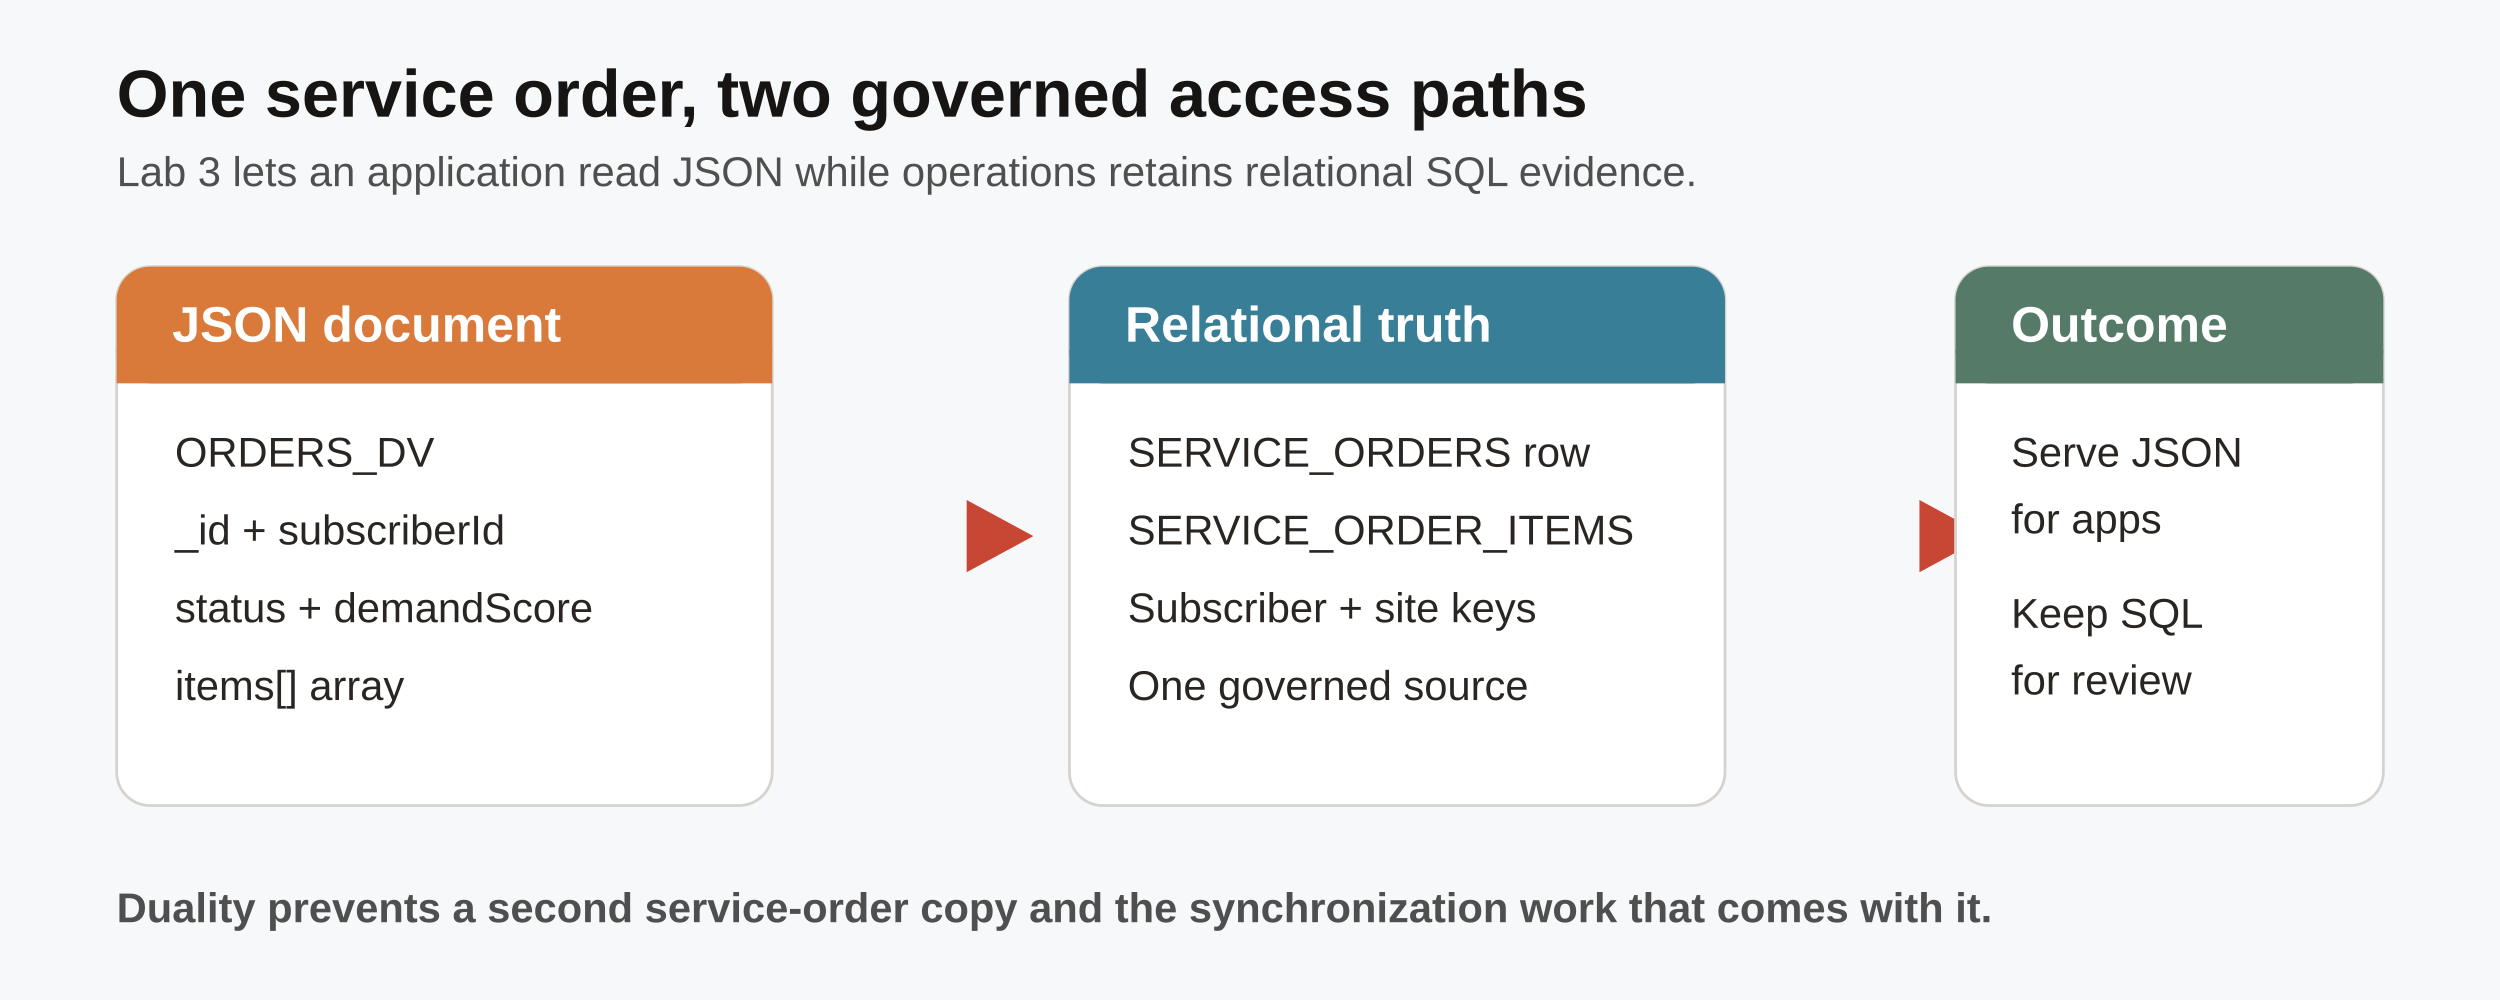
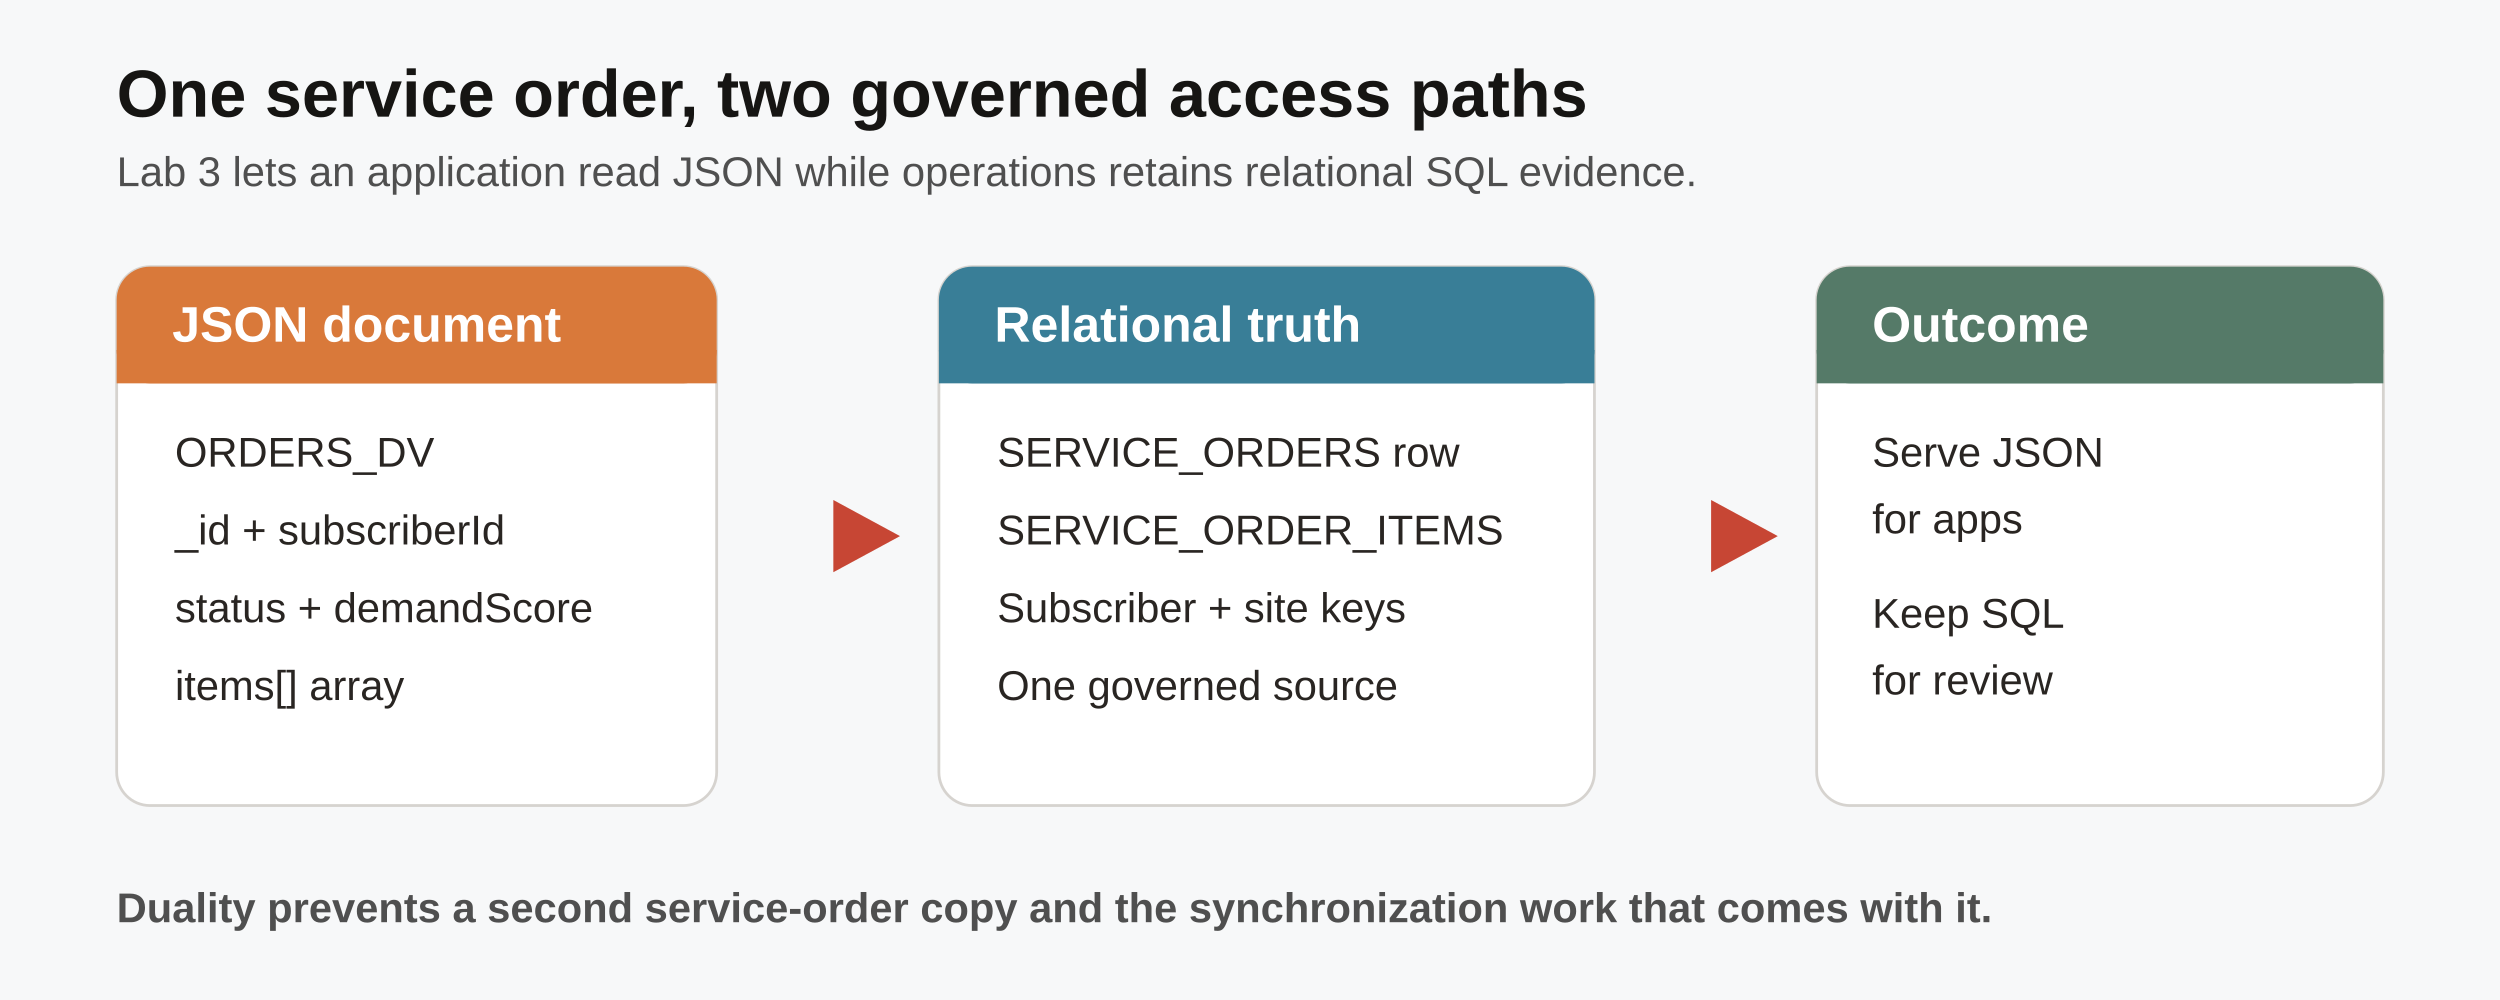
<svg xmlns="http://www.w3.org/2000/svg" width="900" height="360" viewBox="0 0 900 360" role="img" aria-labelledby="title desc">
  <style>.title{font:700 24px Arial,sans-serif;fill:#161513}.sub{font:15px Arial,sans-serif;fill:#4f4f4f}.head{font:700 18px Arial,sans-serif;fill:#fff}.item{font:15px Arial,sans-serif;fill:#292522}.foot{font:600 15px Arial,sans-serif;fill:#4f4f4f}</style>
  <rect width="900" height="360" fill="#f7f8f9" />
  <text x="42" y="42" class="title">One service order, two governed access paths</text>
  <text x="42" y="67" class="sub">Lab 3 lets an application read JSON while operations retains relational SQL evidence.</text>
-   <rect x="42" y="96" width="236" height="194" rx="12" fill="#fff" stroke="#d6d3cf" />
-   <rect x="42" y="96" width="236" height="42" rx="12" fill="#d9793a" />
-   <rect x="42" y="126" width="236" height="12" fill="#d9793a" />
+   <rect x="42" y="96" width="216" height="194" rx="12" fill="#fff" stroke="#d6d3cf" />
+   <rect x="42" y="96" width="216" height="42" rx="12" fill="#d9793a" />
+   <rect x="42" y="126" width="216" height="12" fill="#d9793a" />
  <text x="62" y="123" class="head">JSON document</text>
  <text x="63" y="168" class="item">ORDERS_DV</text>
  <text x="63" y="196" class="item">_id + subscriberId</text>
  <text x="63" y="224" class="item">status + demandScore</text>
  <text x="63" y="252" class="item">items[] array</text>
-   <path d="M293 193h55v-13l24 13-24 13v-13h-55z" fill="#c74634" />
-   <rect x="385" y="96" width="236" height="194" rx="12" fill="#fff" stroke="#d6d3cf" />
-   <rect x="385" y="96" width="236" height="42" rx="12" fill="#397e97" />
-   <rect x="385" y="126" width="236" height="12" fill="#397e97" />
-   <text x="405" y="123" class="head">Relational truth</text>
-   <text x="406" y="168" class="item">SERVICE_ORDERS row</text>
-   <text x="406" y="196" class="item">SERVICE_ORDER_ITEMS</text>
-   <text x="406" y="224" class="item">Subscriber + site keys</text>
-   <text x="406" y="252" class="item">One governed source</text>
-   <path d="M636 193h55v-13l24 13-24 13v-13h-55z" fill="#c74634" />
-   <rect x="704" y="96" width="154" height="194" rx="12" fill="#fff" stroke="#d6d3cf" />
-   <rect x="704" y="96" width="154" height="42" rx="12" fill="#557a68" />
-   <rect x="704" y="126" width="154" height="12" fill="#557a68" />
-   <text x="724" y="123" class="head">Outcome</text>
-   <text x="724" y="168" class="item">Serve JSON</text>
-   <text x="724" y="192" class="item">for apps</text>
-   <text x="724" y="226" class="item">Keep SQL</text>
-   <text x="724" y="250" class="item">for review</text>
+   <path d="M273 193h27v-13l24 13-24 13v-13h-27z" fill="#c74634" />
+   <rect x="338" y="96" width="236" height="194" rx="12" fill="#fff" stroke="#d6d3cf" />
+   <rect x="338" y="96" width="236" height="42" rx="12" fill="#397e97" />
+   <rect x="338" y="126" width="236" height="12" fill="#397e97" />
+   <text x="358" y="123" class="head">Relational truth</text>
+   <text x="359" y="168" class="item">SERVICE_ORDERS row</text>
+   <text x="359" y="196" class="item">SERVICE_ORDER_ITEMS</text>
+   <text x="359" y="224" class="item">Subscriber + site keys</text>
+   <text x="359" y="252" class="item">One governed source</text>
+   <path d="M589 193h27v-13l24 13-24 13v-13h-27z" fill="#c74634" />
+   <rect x="654" y="96" width="204" height="194" rx="12" fill="#fff" stroke="#d6d3cf" />
+   <rect x="654" y="96" width="204" height="42" rx="12" fill="#557a68" />
+   <rect x="654" y="126" width="204" height="12" fill="#557a68" />
+   <text x="674" y="123" class="head">Outcome</text>
+   <text x="674" y="168" class="item">Serve JSON</text>
+   <text x="674" y="192" class="item">for apps</text>
+   <text x="674" y="226" class="item">Keep SQL</text>
+   <text x="674" y="250" class="item">for review</text>
  <text x="42" y="332" class="foot">Duality prevents a second service-order copy and the synchronization work that comes with it.</text>
</svg>
